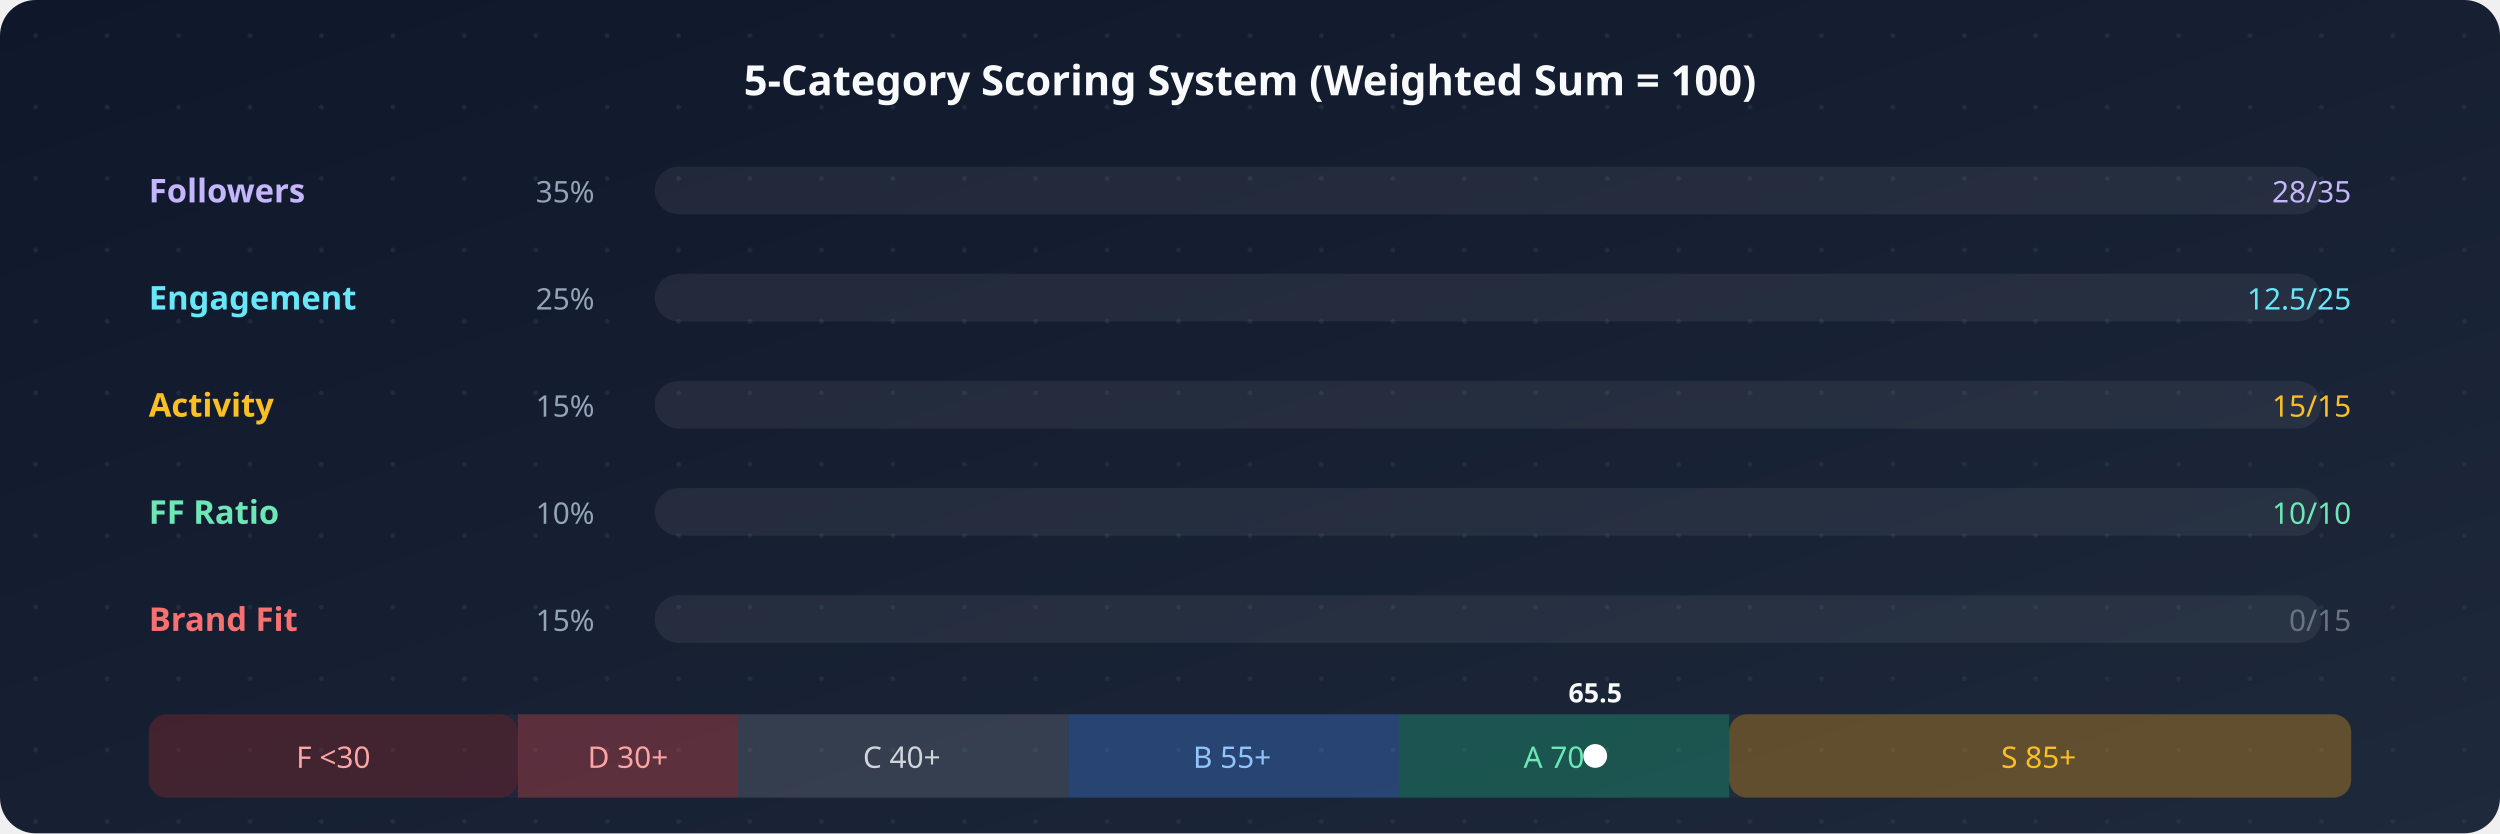
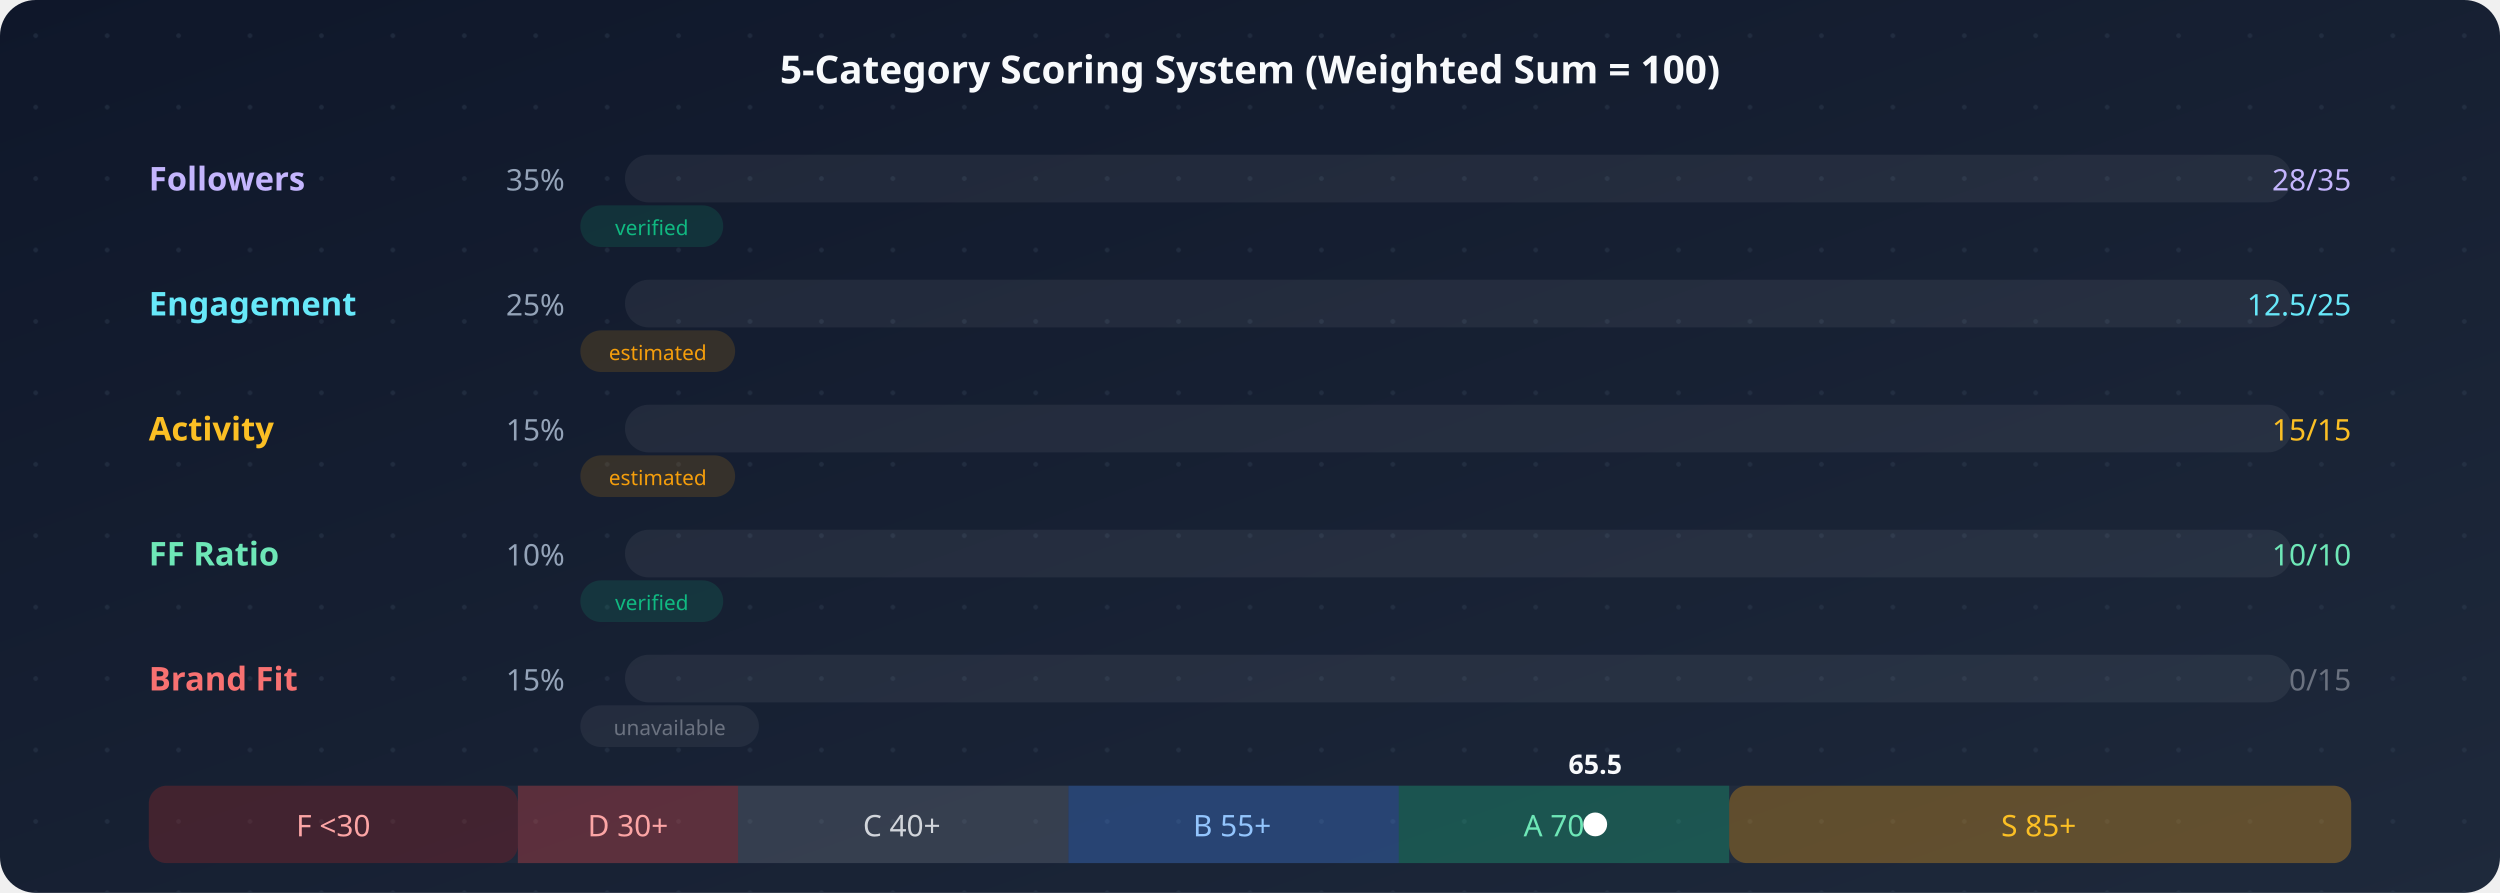
- <svg xmlns="http://www.w3.org/2000/svg" width="840" height="280" viewBox="0 0 840 280">
+ <svg xmlns="http://www.w3.org/2000/svg" width="840" height="300" viewBox="0 0 840 300">
  <defs>
    <linearGradient id="sgbg" x1="0%" y1="0%" x2="100%" y2="100%">
      <stop offset="0%" stop-color="#0f172a" />
      <stop offset="100%" stop-color="#1e293b" />
    </linearGradient>
    <pattern id="sggrid" width="24" height="24" patternUnits="userSpaceOnUse">
      <circle cx="12" cy="12" r="0.8" fill="#334155" opacity="0.4" />
    </pattern>
  </defs>
-   <rect width="840" height="280" rx="12" fill="url(#sgbg)" />
-   <rect width="840" height="280" rx="12" fill="url(#sggrid)" />
-   <text x="420" y="32" text-anchor="middle" font-family="system-ui,sans-serif" font-size="14" font-weight="700" fill="#f8fafc">5-Category Scoring System (Weighted Sum = 100)</text>
-   <text x="50" y="68" font-family="system-ui,sans-serif" font-size="11" font-weight="600" fill="#c4b5fd">Followers</text>
-   <text x="180" y="68" font-family="system-ui,sans-serif" font-size="10" fill="#94a3b8">35%</text>
-   <rect x="220" y="56" width="560" height="16" rx="8" fill="rgba(255,255,255,0.06)" />
-   <rect x="220" y="56" width="0" height="16" rx="8" fill="#8b5cf6" opacity="0.8">
+   <rect width="840" height="300" rx="12" fill="url(#sgbg)" />
+   <rect width="840" height="300" rx="12" fill="url(#sggrid)" />
+   <text x="420" y="28" text-anchor="middle" font-family="system-ui,sans-serif" font-size="13" font-weight="700" fill="#f8fafc">5-Category Scoring System (Weighted Sum = 100)</text>
+   <text x="50" y="64" font-family="system-ui,sans-serif" font-size="11" font-weight="600" fill="#c4b5fd">Followers</text>
+   <text x="170" y="64" font-family="system-ui,sans-serif" font-size="10" fill="#94a3b8">35%</text>
+   <rect x="210" y="52" width="560" height="16" rx="8" fill="rgba(255,255,255,0.06)" />
+   <rect x="210" y="52" width="0" height="16" rx="8" fill="#8b5cf6" opacity="0.8">
    <animate attributeName="width" from="0" to="448" dur="2s" fill="freeze" begin="0.2s" />
  </rect>
-   <text x="790" y="68" text-anchor="end" font-family="system-ui,sans-serif" font-size="10" fill="#c4b5fd">28/35</text>
-   <text x="50" y="104" font-family="system-ui,sans-serif" font-size="11" font-weight="600" fill="#67e8f9">Engagement</text>
-   <text x="180" y="104" font-family="system-ui,sans-serif" font-size="10" fill="#94a3b8">25%</text>
-   <rect x="220" y="92" width="560" height="16" rx="8" fill="rgba(255,255,255,0.06)" />
-   <rect x="220" y="92" width="0" height="16" rx="8" fill="#06b6d4" opacity="0.8">
+   <text x="790" y="64" text-anchor="end" font-family="system-ui,sans-serif" font-size="10" fill="#c4b5fd">28/35</text>
+   <rect x="195" y="69" width="48" height="14" rx="7" fill="rgba(16,185,129,0.15)" />
+   <text x="219" y="79" text-anchor="middle" font-family="system-ui,sans-serif" font-size="7" fill="#10b981">verified</text>
+   <text x="50" y="106" font-family="system-ui,sans-serif" font-size="11" font-weight="600" fill="#67e8f9">Engagement</text>
+   <text x="170" y="106" font-family="system-ui,sans-serif" font-size="10" fill="#94a3b8">25%</text>
+   <rect x="210" y="94" width="560" height="16" rx="8" fill="rgba(255,255,255,0.06)" />
+   <rect x="210" y="94" width="0" height="16" rx="8" fill="#06b6d4" opacity="0.8">
    <animate attributeName="width" from="0" to="280" dur="2s" fill="freeze" begin="0.5s" />
  </rect>
-   <text x="790" y="104" text-anchor="end" font-family="system-ui,sans-serif" font-size="10" fill="#67e8f9">12.5/25</text>
-   <text x="50" y="140" font-family="system-ui,sans-serif" font-size="11" font-weight="600" fill="#fbbf24">Activity</text>
-   <text x="180" y="140" font-family="system-ui,sans-serif" font-size="10" fill="#94a3b8">15%</text>
-   <rect x="220" y="128" width="560" height="16" rx="8" fill="rgba(255,255,255,0.06)" />
-   <rect x="220" y="128" width="0" height="16" rx="8" fill="#f59e0b" opacity="0.8">
+   <text x="790" y="106" text-anchor="end" font-family="system-ui,sans-serif" font-size="10" fill="#67e8f9">12.5/25</text>
+   <rect x="195" y="111" width="52" height="14" rx="7" fill="rgba(245,158,11,0.15)" />
+   <text x="221" y="121" text-anchor="middle" font-family="system-ui,sans-serif" font-size="7" fill="#f59e0b">estimated</text>
+   <text x="50" y="148" font-family="system-ui,sans-serif" font-size="11" font-weight="600" fill="#fbbf24">Activity</text>
+   <text x="170" y="148" font-family="system-ui,sans-serif" font-size="10" fill="#94a3b8">15%</text>
+   <rect x="210" y="136" width="560" height="16" rx="8" fill="rgba(255,255,255,0.06)" />
+   <rect x="210" y="136" width="0" height="16" rx="8" fill="#f59e0b" opacity="0.8">
    <animate attributeName="width" from="0" to="560" dur="2s" fill="freeze" begin="0.8s" />
  </rect>
-   <text x="790" y="140" text-anchor="end" font-family="system-ui,sans-serif" font-size="10" fill="#fbbf24">15/15</text>
-   <text x="50" y="176" font-family="system-ui,sans-serif" font-size="11" font-weight="600" fill="#6ee7b7">FF Ratio</text>
-   <text x="180" y="176" font-family="system-ui,sans-serif" font-size="10" fill="#94a3b8">10%</text>
-   <rect x="220" y="164" width="560" height="16" rx="8" fill="rgba(255,255,255,0.06)" />
-   <rect x="220" y="164" width="0" height="16" rx="8" fill="#10b981" opacity="0.8">
+   <text x="790" y="148" text-anchor="end" font-family="system-ui,sans-serif" font-size="10" fill="#fbbf24">15/15</text>
+   <rect x="195" y="153" width="52" height="14" rx="7" fill="rgba(245,158,11,0.15)" />
+   <text x="221" y="163" text-anchor="middle" font-family="system-ui,sans-serif" font-size="7" fill="#f59e0b">estimated</text>
+   <text x="50" y="190" font-family="system-ui,sans-serif" font-size="11" font-weight="600" fill="#6ee7b7">FF Ratio</text>
+   <text x="170" y="190" font-family="system-ui,sans-serif" font-size="10" fill="#94a3b8">10%</text>
+   <rect x="210" y="178" width="560" height="16" rx="8" fill="rgba(255,255,255,0.06)" />
+   <rect x="210" y="178" width="0" height="16" rx="8" fill="#10b981" opacity="0.8">
    <animate attributeName="width" from="0" to="560" dur="2s" fill="freeze" begin="1.1s" />
  </rect>
-   <text x="790" y="176" text-anchor="end" font-family="system-ui,sans-serif" font-size="10" fill="#6ee7b7">10/10</text>
-   <text x="50" y="212" font-family="system-ui,sans-serif" font-size="11" font-weight="600" fill="#f87171">Brand Fit</text>
-   <text x="180" y="212" font-family="system-ui,sans-serif" font-size="10" fill="#94a3b8">15%</text>
-   <rect x="220" y="200" width="560" height="16" rx="8" fill="rgba(255,255,255,0.06)" />
-   <rect x="220" y="200" width="0" height="16" rx="8" fill="#ef4444" opacity="0.4">
-     <animate attributeName="width" from="0" to="0" dur="2s" fill="freeze" begin="1.4s" />
-   </rect>
-   <text x="790" y="212" text-anchor="end" font-family="system-ui,sans-serif" font-size="10" fill="#6b7280">0/15</text>
-   <rect x="50" y="240" width="740" height="28" rx="6" fill="rgba(255,255,255,0.03)" />
-   <rect x="50" y="240" width="124" height="28" rx="6" fill="#991b1b" opacity="0.3" />
-   <text x="112" y="258" text-anchor="middle" font-family="system-ui,sans-serif" font-size="10" fill="#fca5a5">F &lt;30</text>
-   <rect x="174" y="240" width="74" height="28" fill="#ef4444" opacity="0.3" />
-   <text x="211" y="258" text-anchor="middle" font-family="system-ui,sans-serif" font-size="10" fill="#fca5a5">D 30+</text>
-   <rect x="248" y="240" width="111" height="28" fill="#6b7280" opacity="0.3" />
-   <text x="303" y="258" text-anchor="middle" font-family="system-ui,sans-serif" font-size="10" fill="#d1d5db">C 40+</text>
-   <rect x="359" y="240" width="111" height="28" fill="#3b82f6" opacity="0.3" />
-   <text x="414" y="258" text-anchor="middle" font-family="system-ui,sans-serif" font-size="10" fill="#93c5fd">B 55+</text>
-   <rect x="470" y="240" width="111" height="28" fill="#10b981" opacity="0.3" />
-   <text x="525" y="258" text-anchor="middle" font-family="system-ui,sans-serif" font-size="10" fill="#6ee7b7">A 70+</text>
-   <rect x="581" y="240" width="209" height="28" rx="6" fill="#f59e0b" opacity="0.3" />
-   <text x="685" y="258" text-anchor="middle" font-family="system-ui,sans-serif" font-size="10" fill="#fbbf24">S 85+</text>
-   <circle cx="536" cy="254" r="4" fill="#fff">
+   <text x="790" y="190" text-anchor="end" font-family="system-ui,sans-serif" font-size="10" fill="#6ee7b7">10/10</text>
+   <rect x="195" y="195" width="48" height="14" rx="7" fill="rgba(16,185,129,0.15)" />
+   <text x="219" y="205" text-anchor="middle" font-family="system-ui,sans-serif" font-size="7" fill="#10b981">verified</text>
+   <text x="50" y="232" font-family="system-ui,sans-serif" font-size="11" font-weight="600" fill="#f87171">Brand Fit</text>
+   <text x="170" y="232" font-family="system-ui,sans-serif" font-size="10" fill="#94a3b8">15%</text>
+   <rect x="210" y="220" width="560" height="16" rx="8" fill="rgba(255,255,255,0.06)" />
+   <text x="790" y="232" text-anchor="end" font-family="system-ui,sans-serif" font-size="10" fill="#6b7280">0/15</text>
+   <rect x="195" y="237" width="60" height="14" rx="7" fill="rgba(107,114,128,0.15)" />
+   <text x="225" y="247" text-anchor="middle" font-family="system-ui,sans-serif" font-size="7" fill="#6b7280">unavailable</text>
+   <rect x="50" y="264" width="740" height="26" rx="6" fill="rgba(255,255,255,0.03)" />
+   <rect x="50" y="264" width="124" height="26" rx="6" fill="#991b1b" opacity="0.3" />
+   <text x="112" y="281" text-anchor="middle" font-family="system-ui,sans-serif" font-size="10" fill="#fca5a5">F &lt;30</text>
+   <rect x="174" y="264" width="74" height="26" fill="#ef4444" opacity="0.3" />
+   <text x="211" y="281" text-anchor="middle" font-family="system-ui,sans-serif" font-size="10" fill="#fca5a5">D 30+</text>
+   <rect x="248" y="264" width="111" height="26" fill="#6b7280" opacity="0.3" />
+   <text x="303" y="281" text-anchor="middle" font-family="system-ui,sans-serif" font-size="10" fill="#d1d5db">C 40+</text>
+   <rect x="359" y="264" width="111" height="26" fill="#3b82f6" opacity="0.3" />
+   <text x="414" y="281" text-anchor="middle" font-family="system-ui,sans-serif" font-size="10" fill="#93c5fd">B 55+</text>
+   <rect x="470" y="264" width="111" height="26" fill="#10b981" opacity="0.3" />
+   <text x="525" y="281" text-anchor="middle" font-family="system-ui,sans-serif" font-size="10" fill="#6ee7b7">A 70+</text>
+   <rect x="581" y="264" width="209" height="26" rx="6" fill="#f59e0b" opacity="0.3" />
+   <text x="685" y="281" text-anchor="middle" font-family="system-ui,sans-serif" font-size="10" fill="#fbbf24">S 85+</text>
+   <circle cx="536" cy="277" r="4" fill="#fff">
    <animate attributeName="opacity" values="0.6;1;0.6" dur="2s" repeatCount="indefinite" />
  </circle>
-   <text x="536" y="236" text-anchor="middle" font-family="system-ui,sans-serif" font-size="9" font-weight="700" fill="#f8fafc">65.5</text>
+   <text x="536" y="260" text-anchor="middle" font-family="system-ui,sans-serif" font-size="9" font-weight="700" fill="#f8fafc">65.5</text>
</svg>
